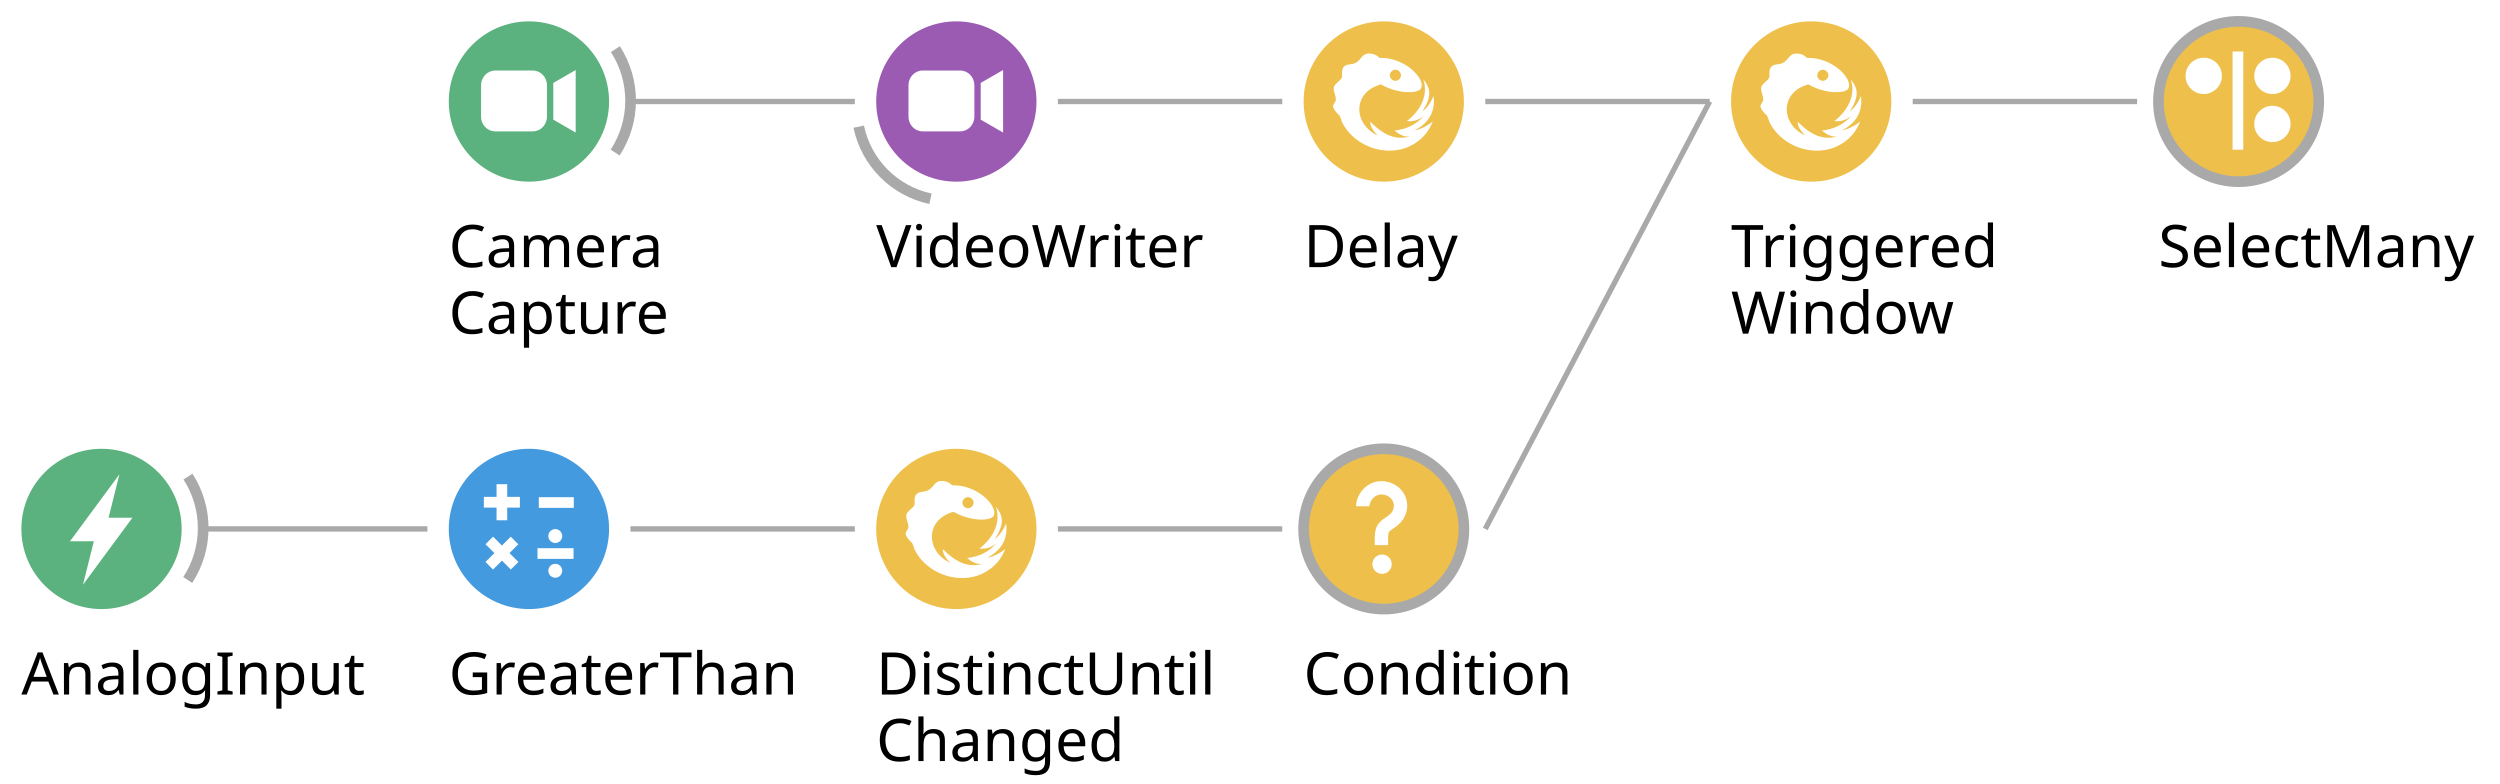
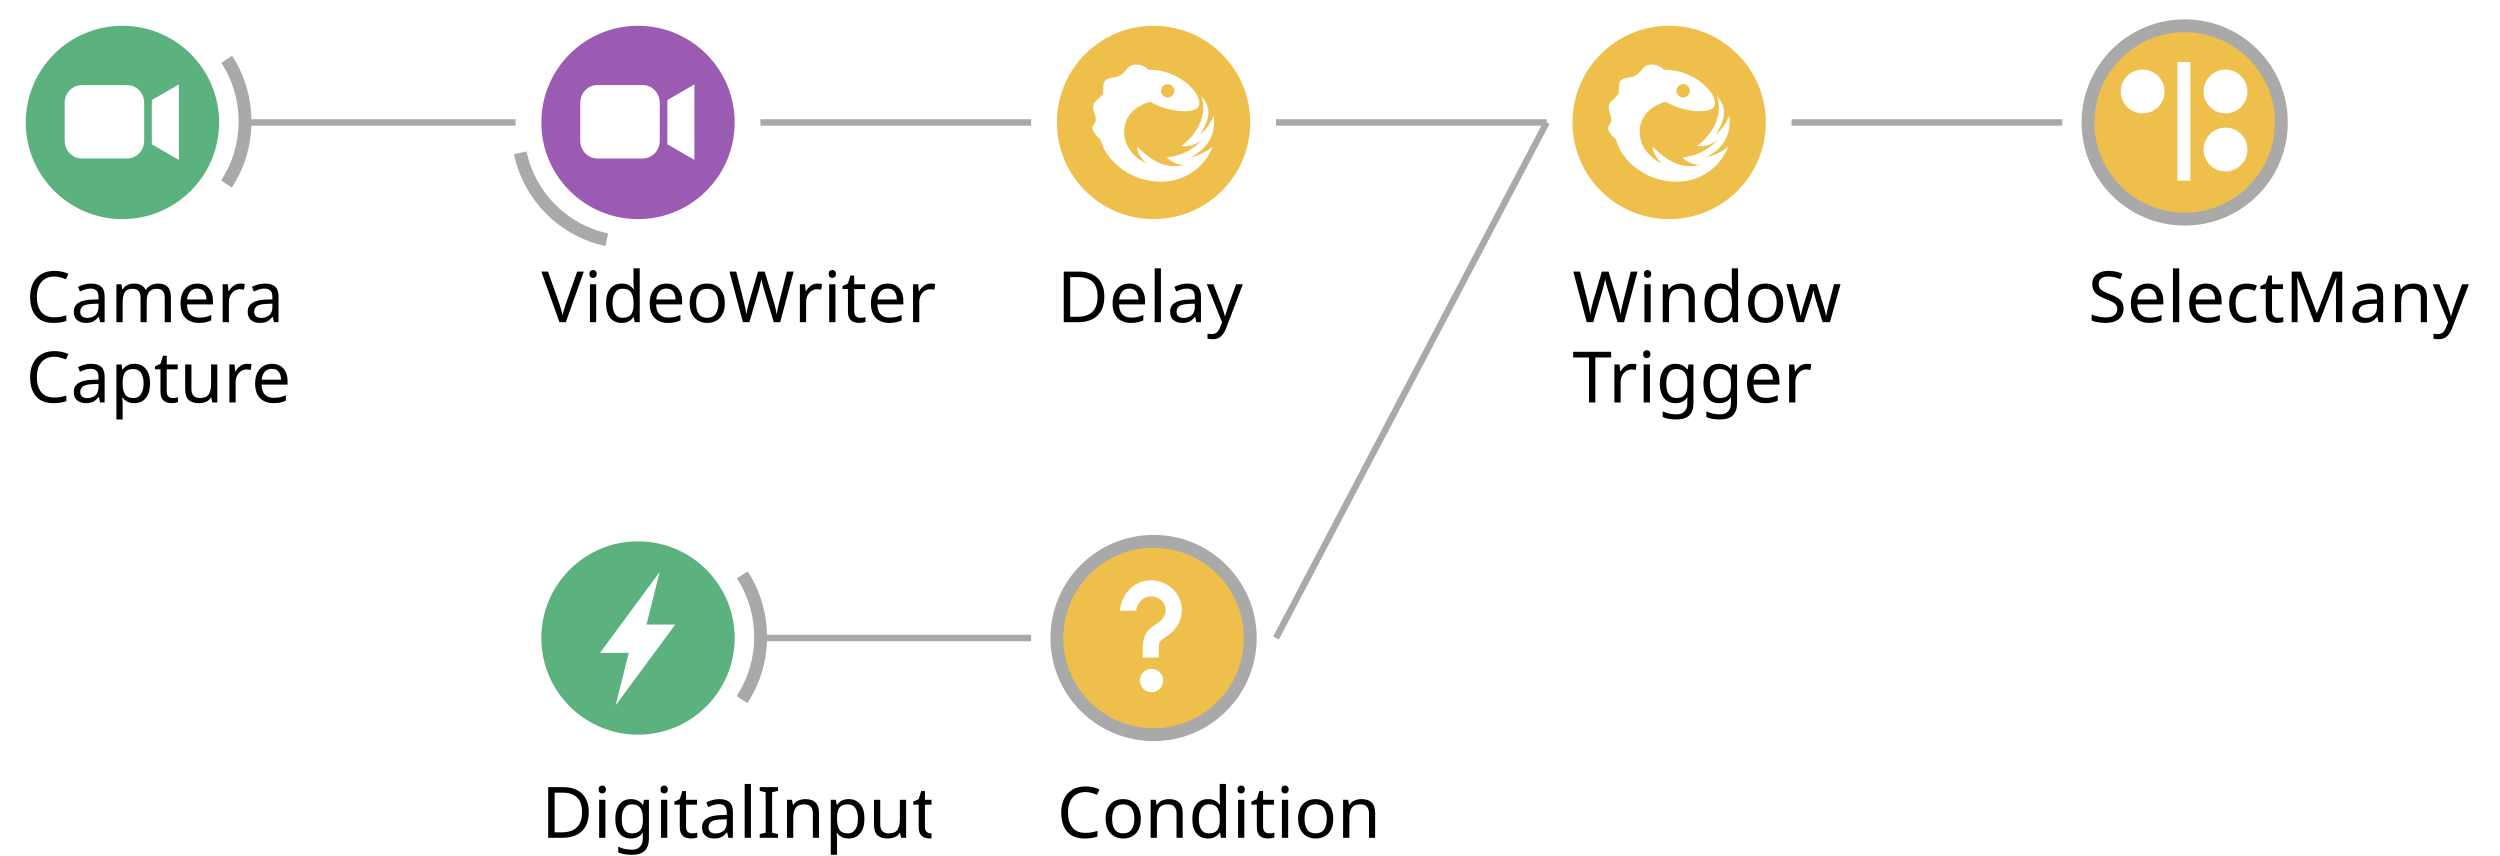
- <svg xmlns="http://www.w3.org/2000/svg" width="467.926" height="146.65" id="SvgGdi_output">
+ <svg xmlns="http://www.w3.org/2000/svg" width="387.926" height="132.825" id="SvgGdi_output">
  <rect id="background" height="100.00%" style="fill:rgb(255,255,255);" width="100.00%" y="0.00" x="0.00" />
  <g style="shape-rendering:auto;" id="root_group">
-     <line y1="19.00" style="stroke:rgb(169,169,169);fill:none;stroke-linecap:butt;stroke-miterlimit:9;opacity:1;stroke-width:1;stroke-linejoin:miter;" id="353" x2="400.00" y2="19.00" x1="358.00" />
-     <line y1="19.00" style="stroke:rgb(169,169,169);fill:none;stroke-linecap:butt;stroke-miterlimit:9;opacity:1;stroke-width:1;stroke-linejoin:miter;" id="354" x2="320.00" y2="19.00" x1="278.00" />
-     <line y1="99.00" style="stroke:rgb(169,169,169);fill:none;stroke-linecap:butt;stroke-miterlimit:9;opacity:1;stroke-width:1;stroke-linejoin:miter;" id="355" x2="320.00" y2="19.00" x1="278.00" />
-     <line y1="19.00" style="stroke:rgb(169,169,169);fill:none;stroke-linecap:butt;stroke-miterlimit:9;opacity:1;stroke-width:1;stroke-linejoin:miter;" id="356" x2="240.00" y2="19.00" x1="198.00" />
-     <line y1="99.00" style="stroke:rgb(169,169,169);fill:none;stroke-linecap:butt;stroke-miterlimit:9;opacity:1;stroke-width:1;stroke-linejoin:miter;" id="357" x2="240.00" y2="99.00" x1="198.00" />
-     <line y1="19.00" style="stroke:rgb(169,169,169);fill:none;stroke-linecap:butt;stroke-miterlimit:9;opacity:1;stroke-width:1;stroke-linejoin:miter;" id="358" x2="160.00" y2="19.00" x1="118.00" />
-     <line y1="99.00" style="stroke:rgb(169,169,169);fill:none;stroke-linecap:butt;stroke-miterlimit:9;opacity:1;stroke-width:1;stroke-linejoin:miter;" id="359" x2="160.00" y2="99.00" x1="118.00" />
-     <line y1="99.00" style="stroke:rgb(169,169,169);fill:none;stroke-linecap:butt;stroke-miterlimit:9;opacity:1;stroke-width:1;stroke-linejoin:miter;" id="360" x2="80.00" y2="99.00" x1="38.00" />
-     <ellipse id="361" cy="15.00" cx="15.00" transform="matrix(1.00 0.00 0.00 1.00 404.00 4.00 ) " rx="15.00" ry="15.00" style="stroke:none;opacity:1;fill:rgb(238,192,75);" />
-     <ellipse id="362" cy="15.00" cx="15.00" transform="matrix(1.00 0.00 0.00 1.00 404.00 4.00 ) " rx="15.00" ry="15.00" style="stroke:rgb(169,169,169);fill:none;stroke-linecap:butt;stroke-miterlimit:9;opacity:1;stroke-width:2;stroke-linejoin:miter;" />
-     <path style="stroke:rgb(255,255,255);fill:none;stroke-linecap:butt;stroke-miterlimit:9;opacity:1;stroke-width:2;stroke-linejoin:miter;" transform="matrix(1.00 0.00 0.00 1.00 404.00 4.00 ) " id="363" d="M 14.876 5.641 14.876 24.023 " />
-     <ellipse id="364" cy="10.20" cx="8.47" transform="matrix(1.00 0.00 0.00 1.00 404.00 4.00 ) " rx="3.40" ry="3.40" style="stroke:none;opacity:1;fill:rgb(255,255,255);" />
-     <ellipse id="365" cy="10.20" cx="21.33" transform="matrix(1.00 0.00 0.00 1.00 404.00 4.00 ) " rx="3.40" ry="3.40" style="stroke:none;opacity:1;fill:rgb(255,255,255);" />
-     <ellipse id="366" cy="19.20" cx="21.33" transform="matrix(1.00 0.00 0.00 1.00 404.00 4.00 ) " rx="3.40" ry="3.40" style="stroke:none;opacity:1;fill:rgb(255,255,255);" />
-     <text id="367" transform="matrix(1.00 0.00 0.00 1.00 0.00 0.00 ) " x="404.00" y="39.00" style="stroke:none;clip-path:url(#369_text_clipper);font-family:Microsoft Sans Serif;fill:rgb(0,0,0);font-size:8.25pt;opacity:1;">
-       <tspan dy="8.25pt" id="371">SelectMany</tspan>
+     <line y1="19.00" style="stroke:rgb(169,169,169);fill:none;stroke-linecap:butt;stroke-miterlimit:9;opacity:1;stroke-width:1;stroke-linejoin:miter;" id="68" x2="320.00" y2="19.00" x1="278.00" />
+     <line y1="19.00" style="stroke:rgb(169,169,169);fill:none;stroke-linecap:butt;stroke-miterlimit:9;opacity:1;stroke-width:1;stroke-linejoin:miter;" id="69" x2="240.00" y2="19.00" x1="198.00" />
+     <line y1="99.00" style="stroke:rgb(169,169,169);fill:none;stroke-linecap:butt;stroke-miterlimit:9;opacity:1;stroke-width:1;stroke-linejoin:miter;" id="70" x2="240.00" y2="19.00" x1="198.00" />
+     <line y1="19.00" style="stroke:rgb(169,169,169);fill:none;stroke-linecap:butt;stroke-miterlimit:9;opacity:1;stroke-width:1;stroke-linejoin:miter;" id="71" x2="160.00" y2="19.00" x1="118.00" />
+     <line y1="99.00" style="stroke:rgb(169,169,169);fill:none;stroke-linecap:butt;stroke-miterlimit:9;opacity:1;stroke-width:1;stroke-linejoin:miter;" id="72" x2="160.00" y2="99.00" x1="118.00" />
+     <line y1="19.00" style="stroke:rgb(169,169,169);fill:none;stroke-linecap:butt;stroke-miterlimit:9;opacity:1;stroke-width:1;stroke-linejoin:miter;" id="73" x2="80.00" y2="19.00" x1="38.00" />
+     <ellipse id="74" cy="15.00" cx="15.00" transform="matrix(1.00 0.00 0.00 1.00 324.00 4.00 ) " rx="15.00" ry="15.00" style="stroke:none;opacity:1;fill:rgb(238,192,75);" />
+     <ellipse id="75" cy="15.00" cx="15.00" transform="matrix(1.00 0.00 0.00 1.00 324.00 4.00 ) " rx="15.00" ry="15.00" style="stroke:rgb(169,169,169);fill:none;stroke-linecap:butt;stroke-miterlimit:9;opacity:1;stroke-width:2;stroke-linejoin:miter;" />
+     <path transform="matrix(1.00 0.00 0.00 1.00 324.00 4.00 ) " id="76" style="stroke:rgb(255,255,255);fill:none;stroke-linecap:butt;stroke-miterlimit:9;opacity:1;stroke-width:2;stroke-linejoin:miter;" d="M 14.876 5.641 14.876 24.023 " />
+     <ellipse id="77" cy="10.20" cx="8.47" transform="matrix(1.00 0.00 0.00 1.00 324.00 4.00 ) " rx="3.40" ry="3.40" style="stroke:none;opacity:1;fill:rgb(255,255,255);" />
+     <ellipse id="78" cy="10.20" cx="21.33" transform="matrix(1.00 0.00 0.00 1.00 324.00 4.00 ) " rx="3.40" ry="3.40" style="stroke:none;opacity:1;fill:rgb(255,255,255);" />
+     <ellipse id="79" cy="19.20" cx="21.33" transform="matrix(1.00 0.00 0.00 1.00 324.00 4.00 ) " rx="3.40" ry="3.40" style="stroke:none;opacity:1;fill:rgb(255,255,255);" />
+     <text id="80" transform="matrix(1.00 0.00 0.00 1.00 0.00 0.00 ) " x="324.00px" y="39.00px" style="stroke:none;clip-path:url(#82_text_clipper);font-family:Microsoft Sans Serif;fill:rgb(0,0,0);font-size:8.25pt;opacity:1;">
+       <tspan dy="8.25pt" id="84">SelectMany</tspan>
    </text>
-     <ellipse id="373" cy="15.00" cx="15.00" transform="matrix(1.00 0.00 0.00 1.00 324.00 4.00 ) " rx="15.00" ry="15.00" style="stroke:none;opacity:1;fill:rgb(238,192,75);" />
-     <path d="M 12.246 6.014 12.246 6.02 C 12.058 6.02 11.895 6.04 11.767 6.066 10.869 6.353 10.896 6.934 9.877 7.686 8.863 8.264 8.353 7.82 7.615 8.42 6.878 9.016 7.393 10.383 7.084 10.648 6.777 11.18 5.826 11.655 5.652 12.326 5.509 13.185 6.042 13.797 6.021 14.533 6.083 15.146 5.411 15.495 5.508 15.992 5.797 16.804 6.354 17.292 6.617 17.518 6.663 17.55 6.7 17.599 6.715 17.602 6.791 17.792 6.859 17.986 6.955 18.166 6.95 18.14 6.949 18.114 6.943 18.088 6.998 18.305 7.055 18.524 7.133 18.738 8.683 22.099 12.814 24.686 17.342 24.117 19.541 23.848 22.824 22.332 24.166 18.738 23.22 19.587 21.532 20.324 20.777 20.381 23.33 19.105 24.707 16.937 24.32 13.975 23.792 15.233 23.093 16.201 22.221 16.865 24.075 13.976 23.757 12.481 22.385 10.84 23.366 13.539 22.097 16.534 19.332 18.664 20.452 18.785 21.517 18.516 22.502 17.713 21.013 19.374 19.15 20.208 17.014 20.436 18.034 21.303 19.018 21.695 19.959 21.527 17.345 22.249 15.155 21.454 12.49 18.801 12.351 19.515 13.105 20.628 13.883 21.338 9.373 19.383 8.976 13.296 14.469 11.793 14.472 11.793 14.475 11.794 14.478 11.793 17.75 13.707 21.865 13.581 22.051 12.344 22.509 10.861 19.965 7.805 16.162 7.008 15.462 6.871 14.792 6.817 14.154 6.836 14.167 6.836 14.179 6.836 14.191 6.826 13.584 6.177 12.81 6.012 12.246 6.014 z M 17.178 9.047 C 17.724 9.047 18.223 9.544 18.223 10.09 18.223 10.636 17.724 11.133 17.178 11.133 16.632 11.133 16.135 10.636 16.135 10.09 16.135 9.544 16.632 9.047 17.178 9.047 z " style="stroke:none;fill-rule:evenodd;opacity:1;fill:rgb(255,255,255);" transform="matrix(1.00 0.00 0.00 1.00 324.00 4.00 ) " id="374" />
-     <text id="375" transform="matrix(1.00 0.00 0.00 1.00 0.00 0.00 ) " x="324.00" y="39.00" style="stroke:none;clip-path:url(#377_text_clipper);font-family:Microsoft Sans Serif;fill:rgb(0,0,0);font-size:8.25pt;opacity:1;">
-       <tspan dy="8.25pt" id="379">Triggered</tspan>
+     <ellipse id="86" cy="15.00" cx="15.00" transform="matrix(1.00 0.00 0.00 1.00 244.00 4.00 ) " rx="15.00" ry="15.00" style="stroke:none;opacity:1;fill:rgb(238,192,75);" />
+     <path d="M 12.246 6.014 12.246 6.02 C 12.058 6.02 11.895 6.04 11.767 6.066 10.869 6.353 10.896 6.934 9.877 7.686 8.863 8.264 8.353 7.82 7.615 8.42 6.878 9.016 7.393 10.383 7.084 10.648 6.777 11.18 5.826 11.655 5.652 12.326 5.509 13.185 6.042 13.797 6.021 14.533 6.083 15.146 5.411 15.495 5.508 15.992 5.797 16.804 6.354 17.292 6.617 17.518 6.663 17.55 6.7 17.599 6.715 17.602 6.791 17.792 6.859 17.986 6.955 18.166 6.95 18.14 6.949 18.114 6.943 18.088 6.998 18.305 7.055 18.524 7.133 18.738 8.683 22.099 12.814 24.686 17.342 24.117 19.541 23.848 22.824 22.332 24.166 18.738 23.22 19.587 21.532 20.324 20.777 20.381 23.33 19.105 24.707 16.937 24.32 13.975 23.792 15.233 23.093 16.201 22.221 16.865 24.075 13.976 23.757 12.481 22.385 10.84 23.366 13.539 22.097 16.534 19.332 18.664 20.452 18.785 21.517 18.516 22.502 17.713 21.013 19.374 19.15 20.208 17.014 20.436 18.034 21.303 19.018 21.695 19.959 21.527 17.345 22.249 15.155 21.454 12.49 18.801 12.351 19.515 13.105 20.628 13.883 21.338 9.373 19.383 8.976 13.296 14.469 11.793 14.472 11.793 14.475 11.794 14.478 11.793 17.75 13.707 21.865 13.581 22.051 12.344 22.509 10.861 19.965 7.805 16.162 7.008 15.462 6.871 14.792 6.817 14.154 6.836 14.167 6.836 14.179 6.836 14.191 6.826 13.584 6.177 12.81 6.012 12.246 6.014 z M 17.178 9.047 C 17.724 9.047 18.223 9.544 18.223 10.09 18.223 10.636 17.724 11.133 17.178 11.133 16.632 11.133 16.135 10.636 16.135 10.09 16.135 9.544 16.632 9.047 17.178 9.047 z " style="stroke:none;fill-rule:evenodd;opacity:1;fill:rgb(255,255,255);" transform="matrix(1.00 0.00 0.00 1.00 244.00 4.00 ) " id="87" />
+     <text id="88" transform="matrix(1.00 0.00 0.00 1.00 0.00 0.00 ) " x="244.00px" y="39.00px" style="stroke:none;clip-path:url(#90_text_clipper);font-family:Microsoft Sans Serif;fill:rgb(0,0,0);font-size:8.25pt;opacity:1;">
+       <tspan dy="8.25pt" id="92">Window</tspan>
    </text>
-     <text id="381" transform="matrix(1.00 0.00 0.00 1.00 0.00 0.00 ) " x="324.00" y="51.45" style="stroke:none;clip-path:url(#383_text_clipper);font-family:Microsoft Sans Serif;fill:rgb(0,0,0);font-size:8.25pt;opacity:1;">
-       <tspan dy="8.25pt" id="385">Window</tspan>
+     <text id="94" transform="matrix(1.00 0.00 0.00 1.00 0.00 0.00 ) " x="244.00px" y="51.45px" style="stroke:none;clip-path:url(#96_text_clipper);font-family:Microsoft Sans Serif;fill:rgb(0,0,0);font-size:8.25pt;opacity:1;">
+       <tspan dy="8.25pt" id="98">Trigger</tspan>
    </text>
-     <ellipse id="387" cy="15.00" cx="15.00" transform="matrix(1.00 0.00 0.00 1.00 244.00 4.00 ) " rx="15.00" ry="15.00" style="stroke:none;opacity:1;fill:rgb(238,192,75);" />
-     <path d="M 12.246 6.014 12.246 6.02 C 12.058 6.02 11.895 6.04 11.767 6.066 10.869 6.353 10.896 6.934 9.877 7.686 8.863 8.264 8.353 7.82 7.615 8.42 6.878 9.016 7.393 10.383 7.084 10.648 6.777 11.18 5.826 11.655 5.652 12.326 5.509 13.185 6.042 13.797 6.021 14.533 6.083 15.146 5.411 15.495 5.508 15.992 5.797 16.804 6.354 17.292 6.617 17.518 6.663 17.55 6.7 17.599 6.715 17.602 6.791 17.792 6.859 17.986 6.955 18.166 6.95 18.14 6.949 18.114 6.943 18.088 6.998 18.305 7.055 18.524 7.133 18.738 8.683 22.099 12.814 24.686 17.342 24.117 19.541 23.848 22.824 22.332 24.166 18.738 23.22 19.587 21.532 20.324 20.777 20.381 23.33 19.105 24.707 16.937 24.32 13.975 23.792 15.233 23.093 16.201 22.221 16.865 24.075 13.976 23.757 12.481 22.385 10.84 23.366 13.539 22.097 16.534 19.332 18.664 20.452 18.785 21.517 18.516 22.502 17.713 21.013 19.374 19.15 20.208 17.014 20.436 18.034 21.303 19.018 21.695 19.959 21.527 17.345 22.249 15.155 21.454 12.49 18.801 12.351 19.515 13.105 20.628 13.883 21.338 9.373 19.383 8.976 13.296 14.469 11.793 14.472 11.793 14.475 11.794 14.478 11.793 17.75 13.707 21.865 13.581 22.051 12.344 22.509 10.861 19.965 7.805 16.162 7.008 15.462 6.871 14.792 6.817 14.154 6.836 14.167 6.836 14.179 6.836 14.191 6.826 13.584 6.177 12.81 6.012 12.246 6.014 z M 17.178 9.047 C 17.724 9.047 18.223 9.544 18.223 10.09 18.223 10.636 17.724 11.133 17.178 11.133 16.632 11.133 16.135 10.636 16.135 10.09 16.135 9.544 16.632 9.047 17.178 9.047 z " style="stroke:none;fill-rule:evenodd;opacity:1;fill:rgb(255,255,255);" transform="matrix(1.00 0.00 0.00 1.00 244.00 4.00 ) " id="388" />
-     <text id="389" transform="matrix(1.00 0.00 0.00 1.00 0.00 0.00 ) " x="244.00" y="39.00" style="stroke:none;clip-path:url(#391_text_clipper);font-family:Microsoft Sans Serif;fill:rgb(0,0,0);font-size:8.25pt;opacity:1;">
-       <tspan dy="8.25pt" id="393">Delay</tspan>
+     <ellipse id="100" cy="15.00" cx="15.00" transform="matrix(1.00 0.00 0.00 1.00 164.00 4.00 ) " rx="15.00" ry="15.00" style="stroke:none;opacity:1;fill:rgb(238,192,75);" />
+     <path d="M 12.246 6.014 12.246 6.02 C 12.058 6.02 11.895 6.04 11.767 6.066 10.869 6.353 10.896 6.934 9.877 7.686 8.863 8.264 8.353 7.82 7.615 8.42 6.878 9.016 7.393 10.383 7.084 10.648 6.777 11.18 5.826 11.655 5.652 12.326 5.509 13.185 6.042 13.797 6.021 14.533 6.083 15.146 5.411 15.495 5.508 15.992 5.797 16.804 6.354 17.292 6.617 17.518 6.663 17.55 6.7 17.599 6.715 17.602 6.791 17.792 6.859 17.986 6.955 18.166 6.95 18.14 6.949 18.114 6.943 18.088 6.998 18.305 7.055 18.524 7.133 18.738 8.683 22.099 12.814 24.686 17.342 24.117 19.541 23.848 22.824 22.332 24.166 18.738 23.22 19.587 21.532 20.324 20.777 20.381 23.33 19.105 24.707 16.937 24.32 13.975 23.792 15.233 23.093 16.201 22.221 16.865 24.075 13.976 23.757 12.481 22.385 10.84 23.366 13.539 22.097 16.534 19.332 18.664 20.452 18.785 21.517 18.516 22.502 17.713 21.013 19.374 19.15 20.208 17.014 20.436 18.034 21.303 19.018 21.695 19.959 21.527 17.345 22.249 15.155 21.454 12.49 18.801 12.351 19.515 13.105 20.628 13.883 21.338 9.373 19.383 8.976 13.296 14.469 11.793 14.472 11.793 14.475 11.794 14.478 11.793 17.75 13.707 21.865 13.581 22.051 12.344 22.509 10.861 19.965 7.805 16.162 7.008 15.462 6.871 14.792 6.817 14.154 6.836 14.167 6.836 14.179 6.836 14.191 6.826 13.584 6.177 12.81 6.012 12.246 6.014 z M 17.178 9.047 C 17.724 9.047 18.223 9.544 18.223 10.09 18.223 10.636 17.724 11.133 17.178 11.133 16.632 11.133 16.135 10.636 16.135 10.09 16.135 9.544 16.632 9.047 17.178 9.047 z " style="stroke:none;fill-rule:evenodd;opacity:1;fill:rgb(255,255,255);" transform="matrix(1.00 0.00 0.00 1.00 164.00 4.00 ) " id="101" />
+     <text id="102" transform="matrix(1.00 0.00 0.00 1.00 0.00 0.00 ) " x="164.00px" y="39.00px" style="stroke:none;clip-path:url(#104_text_clipper);font-family:Microsoft Sans Serif;fill:rgb(0,0,0);font-size:8.25pt;opacity:1;">
+       <tspan dy="8.25pt" id="106">Delay</tspan>
    </text>
-     <ellipse id="395" cy="15.00" cx="15.00" transform="matrix(1.00 0.00 0.00 1.00 244.00 84.00 ) " rx="15.00" ry="15.00" style="stroke:none;opacity:1;fill:rgb(238,192,75);" />
-     <ellipse id="396" cy="15.00" cx="15.00" transform="matrix(1.00 0.00 0.00 1.00 244.00 84.00 ) " rx="15.00" ry="15.00" style="stroke:rgb(169,169,169);fill:none;stroke-linecap:butt;stroke-miterlimit:9;opacity:1;stroke-width:2;stroke-linejoin:miter;" />
-     <path transform="matrix(1.00 0.00 0.00 1.00 244.00 84.00 ) " id="397" style="stroke:rgb(255,255,255);fill:none;stroke-linecap:butt;stroke-miterlimit:9;opacity:1;stroke-width:2.5;stroke-linejoin:miter;" d="M 11.061 10.763 C 11.061 9.35 12.245 7.723 13.78 7.401 15.414 6.989 17.287 7.882 17.908 9.468 18.474 10.803 17.972 12.433 16.845 13.312 16.166 13.954 15.139 14.281 14.764 15.203 14.482 16.114 14.561 17.153 14.563 18.033 " />
-     <ellipse id="398" cy="21.60" cx="14.68" transform="matrix(1.00 0.00 0.00 1.00 244.00 84.00 ) " rx="1.81" ry="1.81" style="stroke:none;opacity:1;fill:rgb(255,255,255);" />
-     <text id="399" transform="matrix(1.00 0.00 0.00 1.00 0.00 0.00 ) " x="244.00" y="119.00" style="stroke:none;clip-path:url(#401_text_clipper);font-family:Microsoft Sans Serif;fill:rgb(0,0,0);font-size:8.25pt;opacity:1;">
-       <tspan dy="8.25pt" id="403">Condition</tspan>
+     <ellipse id="108" cy="15.00" cx="15.00" transform="matrix(1.00 0.00 0.00 1.00 164.00 84.00 ) " rx="15.00" ry="15.00" style="stroke:none;opacity:1;fill:rgb(238,192,75);" />
+     <ellipse id="109" cy="15.00" cx="15.00" transform="matrix(1.00 0.00 0.00 1.00 164.00 84.00 ) " rx="15.00" ry="15.00" style="stroke:rgb(169,169,169);fill:none;stroke-linecap:butt;stroke-miterlimit:9;opacity:1;stroke-width:2;stroke-linejoin:miter;" />
+     <path transform="matrix(1.00 0.00 0.00 1.00 164.00 84.00 ) " id="110" style="stroke:rgb(255,255,255);fill:none;stroke-linecap:butt;stroke-miterlimit:9;opacity:1;stroke-width:2.5;stroke-linejoin:miter;" d="M 11.061 10.763 C 11.061 9.35 12.245 7.723 13.78 7.401 15.414 6.989 17.287 7.882 17.908 9.468 18.474 10.803 17.972 12.433 16.845 13.312 16.166 13.954 15.139 14.281 14.764 15.203 14.482 16.114 14.561 17.153 14.563 18.033 " />
+     <ellipse id="111" cy="21.60" cx="14.68" transform="matrix(1.00 0.00 0.00 1.00 164.00 84.00 ) " rx="1.81" ry="1.81" style="stroke:none;opacity:1;fill:rgb(255,255,255);" />
+     <text id="112" transform="matrix(1.00 0.00 0.00 1.00 0.00 0.00 ) " x="164.00px" y="119.00px" style="stroke:none;clip-path:url(#114_text_clipper);font-family:Microsoft Sans Serif;fill:rgb(0,0,0);font-size:8.25pt;opacity:1;">
+       <tspan dy="8.25pt" id="116">Condition</tspan>
    </text>
-     <path style="stroke:rgb(169,169,169);fill:none;stroke-linecap:butt;stroke-miterlimit:9;opacity:1;stroke-width:2;stroke-linejoin:miter;" transform="matrix(1.00 0.00 0.00 1.00 164.00 4.00 ) " id="405" d="M 10.158 33.2 C 3.405 31.759 -1.861 26.469 -3.271 19.71 " />
-     <ellipse id="406" cy="15.00" cx="15.00" transform="matrix(1.00 0.00 0.00 1.00 164.00 4.00 ) " rx="15.00" ry="15.00" style="stroke:none;opacity:1;fill:rgb(155,91,179);" />
-     <path d="M 23.75 9.1 19.559 11.521 19.559 18.394 23.75 20.815 z " style="stroke:none;fill-rule:evenodd;opacity:1;fill:rgb(255,255,255);" transform="matrix(1.00 0.00 0.00 1.00 164.00 4.00 ) " id="407" />
-     <path d="M 8.693 9.2 15.719 9.2 C 17.19 9.2 18.374 10.434 18.374 11.966 L 18.374 17.823 C 18.374 19.356 17.19 20.589 15.719 20.589 L 8.693 20.589 C 7.222 20.589 6.038 19.356 6.038 17.823 L 6.038 11.966 C 6.038 10.434 7.222 9.2 8.693 9.2 z " style="stroke:none;fill-rule:evenodd;opacity:1;fill:rgb(255,255,255);" transform="matrix(1.00 0.00 0.00 1.00 164.00 4.00 ) " id="408" />
-     <text id="409" transform="matrix(1.00 0.00 0.00 1.00 0.00 0.00 ) " x="164.00" y="39.00" style="stroke:none;clip-path:url(#411_text_clipper);font-family:Microsoft Sans Serif;fill:rgb(0,0,0);font-size:8.25pt;opacity:1;">
-       <tspan dy="8.25pt" id="413">VideoWriter</tspan>
+     <path style="stroke:rgb(169,169,169);fill:none;stroke-linecap:butt;stroke-miterlimit:9;opacity:1;stroke-width:2;stroke-linejoin:miter;" transform="matrix(1.00 0.00 0.00 1.00 84.00 4.00 ) " id="118" d="M 10.158 33.2 C 3.405 31.759 -1.861 26.469 -3.271 19.71 " />
+     <ellipse id="119" cy="15.00" cx="15.00" transform="matrix(1.00 0.00 0.00 1.00 84.00 4.00 ) " rx="15.00" ry="15.00" style="stroke:none;opacity:1;fill:rgb(155,91,179);" />
+     <path d="M 23.75 9.1 19.559 11.521 19.559 18.394 23.75 20.815 z " style="stroke:none;fill-rule:evenodd;opacity:1;fill:rgb(255,255,255);" transform="matrix(1.00 0.00 0.00 1.00 84.00 4.00 ) " id="120" />
+     <path d="M 8.693 9.2 15.719 9.2 C 17.19 9.2 18.374 10.434 18.374 11.966 L 18.374 17.823 C 18.374 19.356 17.19 20.589 15.719 20.589 L 8.693 20.589 C 7.222 20.589 6.038 19.356 6.038 17.823 L 6.038 11.966 C 6.038 10.434 7.222 9.2 8.693 9.2 z " style="stroke:none;fill-rule:evenodd;opacity:1;fill:rgb(255,255,255);" transform="matrix(1.00 0.00 0.00 1.00 84.00 4.00 ) " id="121" />
+     <text id="122" transform="matrix(1.00 0.00 0.00 1.00 0.00 0.00 ) " x="84.00px" y="39.00px" style="stroke:none;clip-path:url(#124_text_clipper);font-family:Microsoft Sans Serif;fill:rgb(0,0,0);font-size:8.25pt;opacity:1;">
+       <tspan dy="8.25pt" id="126">VideoWriter</tspan>
    </text>
-     <ellipse id="415" cy="15.00" cx="15.00" transform="matrix(1.00 0.00 0.00 1.00 164.00 84.00 ) " rx="15.00" ry="15.00" style="stroke:none;opacity:1;fill:rgb(238,192,75);" />
-     <path d="M 12.246 6.014 12.246 6.02 C 12.058 6.02 11.895 6.04 11.767 6.066 10.869 6.353 10.896 6.934 9.877 7.686 8.863 8.264 8.353 7.82 7.615 8.42 6.878 9.016 7.393 10.383 7.084 10.648 6.777 11.18 5.826 11.655 5.652 12.326 5.509 13.185 6.042 13.797 6.021 14.533 6.083 15.146 5.411 15.495 5.508 15.992 5.797 16.804 6.354 17.292 6.617 17.518 6.663 17.55 6.7 17.599 6.715 17.602 6.791 17.792 6.859 17.986 6.955 18.166 6.95 18.14 6.949 18.114 6.943 18.088 6.998 18.305 7.055 18.524 7.133 18.738 8.683 22.099 12.814 24.686 17.342 24.117 19.541 23.848 22.824 22.332 24.166 18.738 23.22 19.587 21.532 20.324 20.777 20.381 23.33 19.105 24.707 16.937 24.32 13.975 23.792 15.233 23.093 16.201 22.221 16.865 24.075 13.976 23.757 12.481 22.385 10.84 23.366 13.539 22.097 16.534 19.332 18.664 20.452 18.785 21.517 18.516 22.502 17.713 21.013 19.374 19.15 20.208 17.014 20.436 18.034 21.303 19.018 21.695 19.959 21.527 17.345 22.249 15.155 21.454 12.49 18.801 12.351 19.515 13.105 20.628 13.883 21.338 9.373 19.383 8.976 13.296 14.469 11.793 14.472 11.793 14.475 11.794 14.478 11.793 17.75 13.707 21.865 13.581 22.051 12.344 22.509 10.861 19.965 7.805 16.162 7.008 15.462 6.871 14.792 6.817 14.154 6.836 14.167 6.836 14.179 6.836 14.191 6.826 13.584 6.177 12.81 6.012 12.246 6.014 z M 17.178 9.047 C 17.724 9.047 18.223 9.544 18.223 10.09 18.223 10.636 17.724 11.133 17.178 11.133 16.632 11.133 16.135 10.636 16.135 10.09 16.135 9.544 16.632 9.047 17.178 9.047 z " style="stroke:none;fill-rule:evenodd;opacity:1;fill:rgb(255,255,255);" transform="matrix(1.00 0.00 0.00 1.00 164.00 84.00 ) " id="416" />
-     <text id="417" transform="matrix(1.00 0.00 0.00 1.00 0.00 0.00 ) " x="164.00" y="119.00" style="stroke:none;clip-path:url(#419_text_clipper);font-family:Microsoft Sans Serif;fill:rgb(0,0,0);font-size:8.25pt;opacity:1;">
-       <tspan dy="8.25pt" id="421">DistinctUntil</tspan>
+     <path d="M 31.179 5.2 C 34.998 11.092 34.981 18.682 31.136 24.557 " style="stroke:rgb(169,169,169);fill:none;stroke-linecap:butt;stroke-miterlimit:9;opacity:1;stroke-width:2;stroke-linejoin:miter;" transform="matrix(1.00 0.00 0.00 1.00 84.00 84.00 ) " id="128" />
+     <ellipse id="129" cy="15.00" cx="15.00" transform="matrix(1.00 0.00 0.00 1.00 84.00 84.00 ) " rx="15.00" ry="15.00" style="stroke:none;opacity:1;fill:rgb(91,178,126);" />
+     <path style="stroke:none;fill-rule:evenodd;opacity:1;fill:rgb(255,255,255);" transform="matrix(1.00 0.00 0.00 1.00 84.00 84.00 ) " id="130" d="M 11.529 25.444 20.783 12.908 16.32 12.908 18.355 4.769 9.101 17.305 13.564 17.305 z " />
+     <text id="131" transform="matrix(1.00 0.00 0.00 1.00 0.00 0.00 ) " x="84.00px" y="119.00px" style="stroke:none;clip-path:url(#133_text_clipper);font-family:Microsoft Sans Serif;fill:rgb(0,0,0);font-size:8.25pt;opacity:1;">
+       <tspan dy="8.25pt" id="135">DigitalInput</tspan>
    </text>
-     <text id="423" transform="matrix(1.00 0.00 0.00 1.00 0.00 0.00 ) " x="164.00" y="131.45" style="stroke:none;clip-path:url(#425_text_clipper);font-family:Microsoft Sans Serif;fill:rgb(0,0,0);font-size:8.25pt;opacity:1;">
-       <tspan dy="8.25pt" id="427">Changed</tspan>
+     <path d="M 31.179 5.2 C 34.998 11.092 34.981 18.682 31.136 24.557 " style="stroke:rgb(169,169,169);fill:none;stroke-linecap:butt;stroke-miterlimit:9;opacity:1;stroke-width:2;stroke-linejoin:miter;" transform="matrix(1.00 0.00 0.00 1.00 4.00 4.00 ) " id="137" />
+     <ellipse id="138" cy="15.00" cx="15.00" transform="matrix(1.00 0.00 0.00 1.00 4.00 4.00 ) " rx="15.00" ry="15.00" style="stroke:none;opacity:1;fill:rgb(91,178,126);" />
+     <path d="M 23.75 9.1 19.559 11.521 19.559 18.394 23.75 20.815 z " style="stroke:none;fill-rule:evenodd;opacity:1;fill:rgb(255,255,255);" transform="matrix(1.00 0.00 0.00 1.00 4.00 4.00 ) " id="139" />
+     <path d="M 8.693 9.2 15.719 9.2 C 17.19 9.2 18.374 10.434 18.374 11.966 L 18.374 17.823 C 18.374 19.356 17.19 20.589 15.719 20.589 L 8.693 20.589 C 7.222 20.589 6.038 19.356 6.038 17.823 L 6.038 11.966 C 6.038 10.434 7.222 9.2 8.693 9.2 z " style="stroke:none;fill-rule:evenodd;opacity:1;fill:rgb(255,255,255);" transform="matrix(1.00 0.00 0.00 1.00 4.00 4.00 ) " id="140" />
+     <text id="141" transform="matrix(1.00 0.00 0.00 1.00 0.00 0.00 ) " x="4.00px" y="39.00px" style="stroke:none;clip-path:url(#143_text_clipper);font-family:Microsoft Sans Serif;fill:rgb(0,0,0);font-size:8.25pt;opacity:1;">
+       <tspan dy="8.25pt" id="145">Camera</tspan>
    </text>
-     <path d="M 31.179 5.2 C 34.998 11.092 34.981 18.682 31.136 24.557 " style="stroke:rgb(169,169,169);fill:none;stroke-linecap:butt;stroke-miterlimit:9;opacity:1;stroke-width:2;stroke-linejoin:miter;" transform="matrix(1.00 0.00 0.00 1.00 84.00 4.00 ) " id="429" />
-     <ellipse id="430" cy="15.00" cx="15.00" transform="matrix(1.00 0.00 0.00 1.00 84.00 4.00 ) " rx="15.00" ry="15.00" style="stroke:none;opacity:1;fill:rgb(91,178,126);" />
-     <path d="M 23.75 9.1 19.559 11.521 19.559 18.394 23.75 20.815 z " style="stroke:none;fill-rule:evenodd;opacity:1;fill:rgb(255,255,255);" transform="matrix(1.00 0.00 0.00 1.00 84.00 4.00 ) " id="431" />
-     <path d="M 8.693 9.2 15.719 9.2 C 17.19 9.2 18.374 10.434 18.374 11.966 L 18.374 17.823 C 18.374 19.356 17.19 20.589 15.719 20.589 L 8.693 20.589 C 7.222 20.589 6.038 19.356 6.038 17.823 L 6.038 11.966 C 6.038 10.434 7.222 9.2 8.693 9.2 z " style="stroke:none;fill-rule:evenodd;opacity:1;fill:rgb(255,255,255);" transform="matrix(1.00 0.00 0.00 1.00 84.00 4.00 ) " id="432" />
-     <text id="433" transform="matrix(1.00 0.00 0.00 1.00 0.00 0.00 ) " x="84.00" y="39.00" style="stroke:none;clip-path:url(#435_text_clipper);font-family:Microsoft Sans Serif;fill:rgb(0,0,0);font-size:8.25pt;opacity:1;">
-       <tspan dy="8.25pt" id="437">Camera</tspan>
-     </text>
-     <text id="439" transform="matrix(1.00 0.00 0.00 1.00 0.00 0.00 ) " x="84.00" y="51.45" style="stroke:none;clip-path:url(#441_text_clipper);font-family:Microsoft Sans Serif;fill:rgb(0,0,0);font-size:8.25pt;opacity:1;">
-       <tspan dy="8.25pt" id="443">Capture</tspan>
-     </text>
-     <ellipse id="445" cy="15.00" cx="15.00" transform="matrix(1.00 0.00 0.00 1.00 84.00 84.00 ) " rx="15.00" ry="15.00" style="stroke:none;opacity:1;fill:rgb(68,154,223);" />
-     <path style="stroke:rgb(255,255,255);fill:none;stroke-linecap:butt;stroke-miterlimit:9;opacity:1;stroke-width:2;stroke-linejoin:miter;" transform="matrix(1.00 0.00 0.00 1.00 84.00 84.00 ) " id="446" d="M 16.849 10.062 23.403 10.062 M 16.604 19.608 23.351 19.608 M 12.307 17.162 7.572 21.897 M 7.577 17.152 12.317 21.892 M 6.564 10.005 13.309 10.005 M 9.937 6.629 9.937 13.381 " />
-     <ellipse id="447" cy="16.33" cx="19.93" transform="matrix(1.00 0.00 0.00 1.00 84.00 84.00 ) " rx="1.30" ry="1.30" style="stroke:none;opacity:1;fill:rgb(255,255,255);" />
-     <ellipse id="448" cy="22.83" cx="19.93" transform="matrix(1.00 0.00 0.00 1.00 84.00 84.00 ) " rx="1.30" ry="1.30" style="stroke:none;opacity:1;fill:rgb(255,255,255);" />
-     <text id="449" transform="matrix(1.00 0.00 0.00 1.00 0.00 0.00 ) " x="84.00" y="119.00" style="stroke:none;clip-path:url(#451_text_clipper);font-family:Microsoft Sans Serif;fill:rgb(0,0,0);font-size:8.25pt;opacity:1;">
-       <tspan dy="8.25pt" id="453">GreaterThan</tspan>
-     </text>
-     <path d="M 31.179 5.2 C 34.998 11.092 34.981 18.682 31.136 24.557 " style="stroke:rgb(169,169,169);fill:none;stroke-linecap:butt;stroke-miterlimit:9;opacity:1;stroke-width:2;stroke-linejoin:miter;" transform="matrix(1.00 0.00 0.00 1.00 4.00 84.00 ) " id="455" />
-     <ellipse id="456" cy="15.00" cx="15.00" transform="matrix(1.00 0.00 0.00 1.00 4.00 84.00 ) " rx="15.00" ry="15.00" style="stroke:none;opacity:1;fill:rgb(91,178,126);" />
-     <path style="stroke:none;fill-rule:evenodd;opacity:1;fill:rgb(255,255,255);" transform="matrix(1.00 0.00 0.00 1.00 4.00 84.00 ) " id="457" d="M 11.529 25.444 20.783 12.908 16.32 12.908 18.355 4.769 9.101 17.305 13.564 17.305 z " />
-     <text id="458" transform="matrix(1.00 0.00 0.00 1.00 0.00 0.00 ) " x="4.00" y="119.00" style="stroke:none;clip-path:url(#460_text_clipper);font-family:Microsoft Sans Serif;fill:rgb(0,0,0);font-size:8.25pt;opacity:1;">
-       <tspan dy="8.25pt" id="462">AnalogInput</tspan>
+     <text id="147" transform="matrix(1.00 0.00 0.00 1.00 0.00 0.00 ) " x="4.00px" y="51.45px" style="stroke:none;clip-path:url(#149_text_clipper);font-family:Microsoft Sans Serif;fill:rgb(0,0,0);font-size:8.25pt;opacity:1;">
+       <tspan dy="8.25pt" id="151">Capture</tspan>
    </text>
  </g>
  <defs id="clips_hatches_and_gradients">
-     <clipPath id="369_text_clipper">
-       <rect x="404.00" y="39.00" width="62.93" height="13.83" id="370" />
+     <clipPath id="82_text_clipper">
+       <rect x="324.00" y="39.00" width="62.93" height="13.83" id="83" />
    </clipPath>
-     <clipPath id="377_text_clipper">
-       <rect x="324.00" y="39.00" width="52.22" height="27.65" id="378" />
+     <clipPath id="90_text_clipper">
+       <rect x="244.00" y="39.00" width="44.03" height="27.65" id="91" />
    </clipPath>
-     <clipPath id="383_text_clipper">
-       <rect x="324.00" y="51.45" width="52.22" height="27.65" id="384" />
+     <clipPath id="96_text_clipper">
+       <rect x="244.00" y="51.45" width="44.03" height="27.65" id="97" />
    </clipPath>
-     <clipPath id="391_text_clipper">
-       <rect x="244.00" y="39.00" width="32.70" height="13.83" id="392" />
+     <clipPath id="104_text_clipper">
+       <rect x="164.00" y="39.00" width="32.70" height="13.83" id="105" />
    </clipPath>
-     <clipPath id="401_text_clipper">
-       <rect x="244.00" y="119.00" width="51.66" height="13.83" id="402" />
+     <clipPath id="114_text_clipper">
+       <rect x="164.00" y="119.00" width="51.66" height="13.83" id="115" />
    </clipPath>
-     <clipPath id="411_text_clipper">
-       <rect x="164.00" y="39.00" width="62.97" height="13.83" id="412" />
+     <clipPath id="124_text_clipper">
+       <rect x="84.00" y="39.00" width="62.97" height="13.83" id="125" />
    </clipPath>
-     <clipPath id="419_text_clipper">
-       <rect x="164.00" y="119.00" width="63.74" height="27.65" id="420" />
+     <clipPath id="133_text_clipper">
+       <rect x="84.00" y="119.00" width="60.54" height="13.83" id="134" />
    </clipPath>
-     <clipPath id="425_text_clipper">
-       <rect x="164.00" y="131.45" width="63.74" height="27.65" id="426" />
+     <clipPath id="143_text_clipper">
+       <rect x="4.00" y="39.00" width="43.97" height="27.65" id="144" />
    </clipPath>
-     <clipPath id="435_text_clipper">
-       <rect x="84.00" y="39.00" width="43.97" height="27.65" id="436" />
-     </clipPath>
-     <clipPath id="441_text_clipper">
-       <rect x="84.00" y="51.45" width="43.97" height="27.65" id="442" />
-     </clipPath>
-     <clipPath id="451_text_clipper">
-       <rect x="84.00" y="119.00" width="67.89" height="13.83" id="452" />
-     </clipPath>
-     <clipPath id="460_text_clipper">
-       <rect x="4.00" y="119.00" width="64.20" height="13.83" id="461" />
+     <clipPath id="149_text_clipper">
+       <rect x="4.00" y="51.45" width="43.97" height="27.65" id="150" />
    </clipPath>
  </defs>
</svg>
